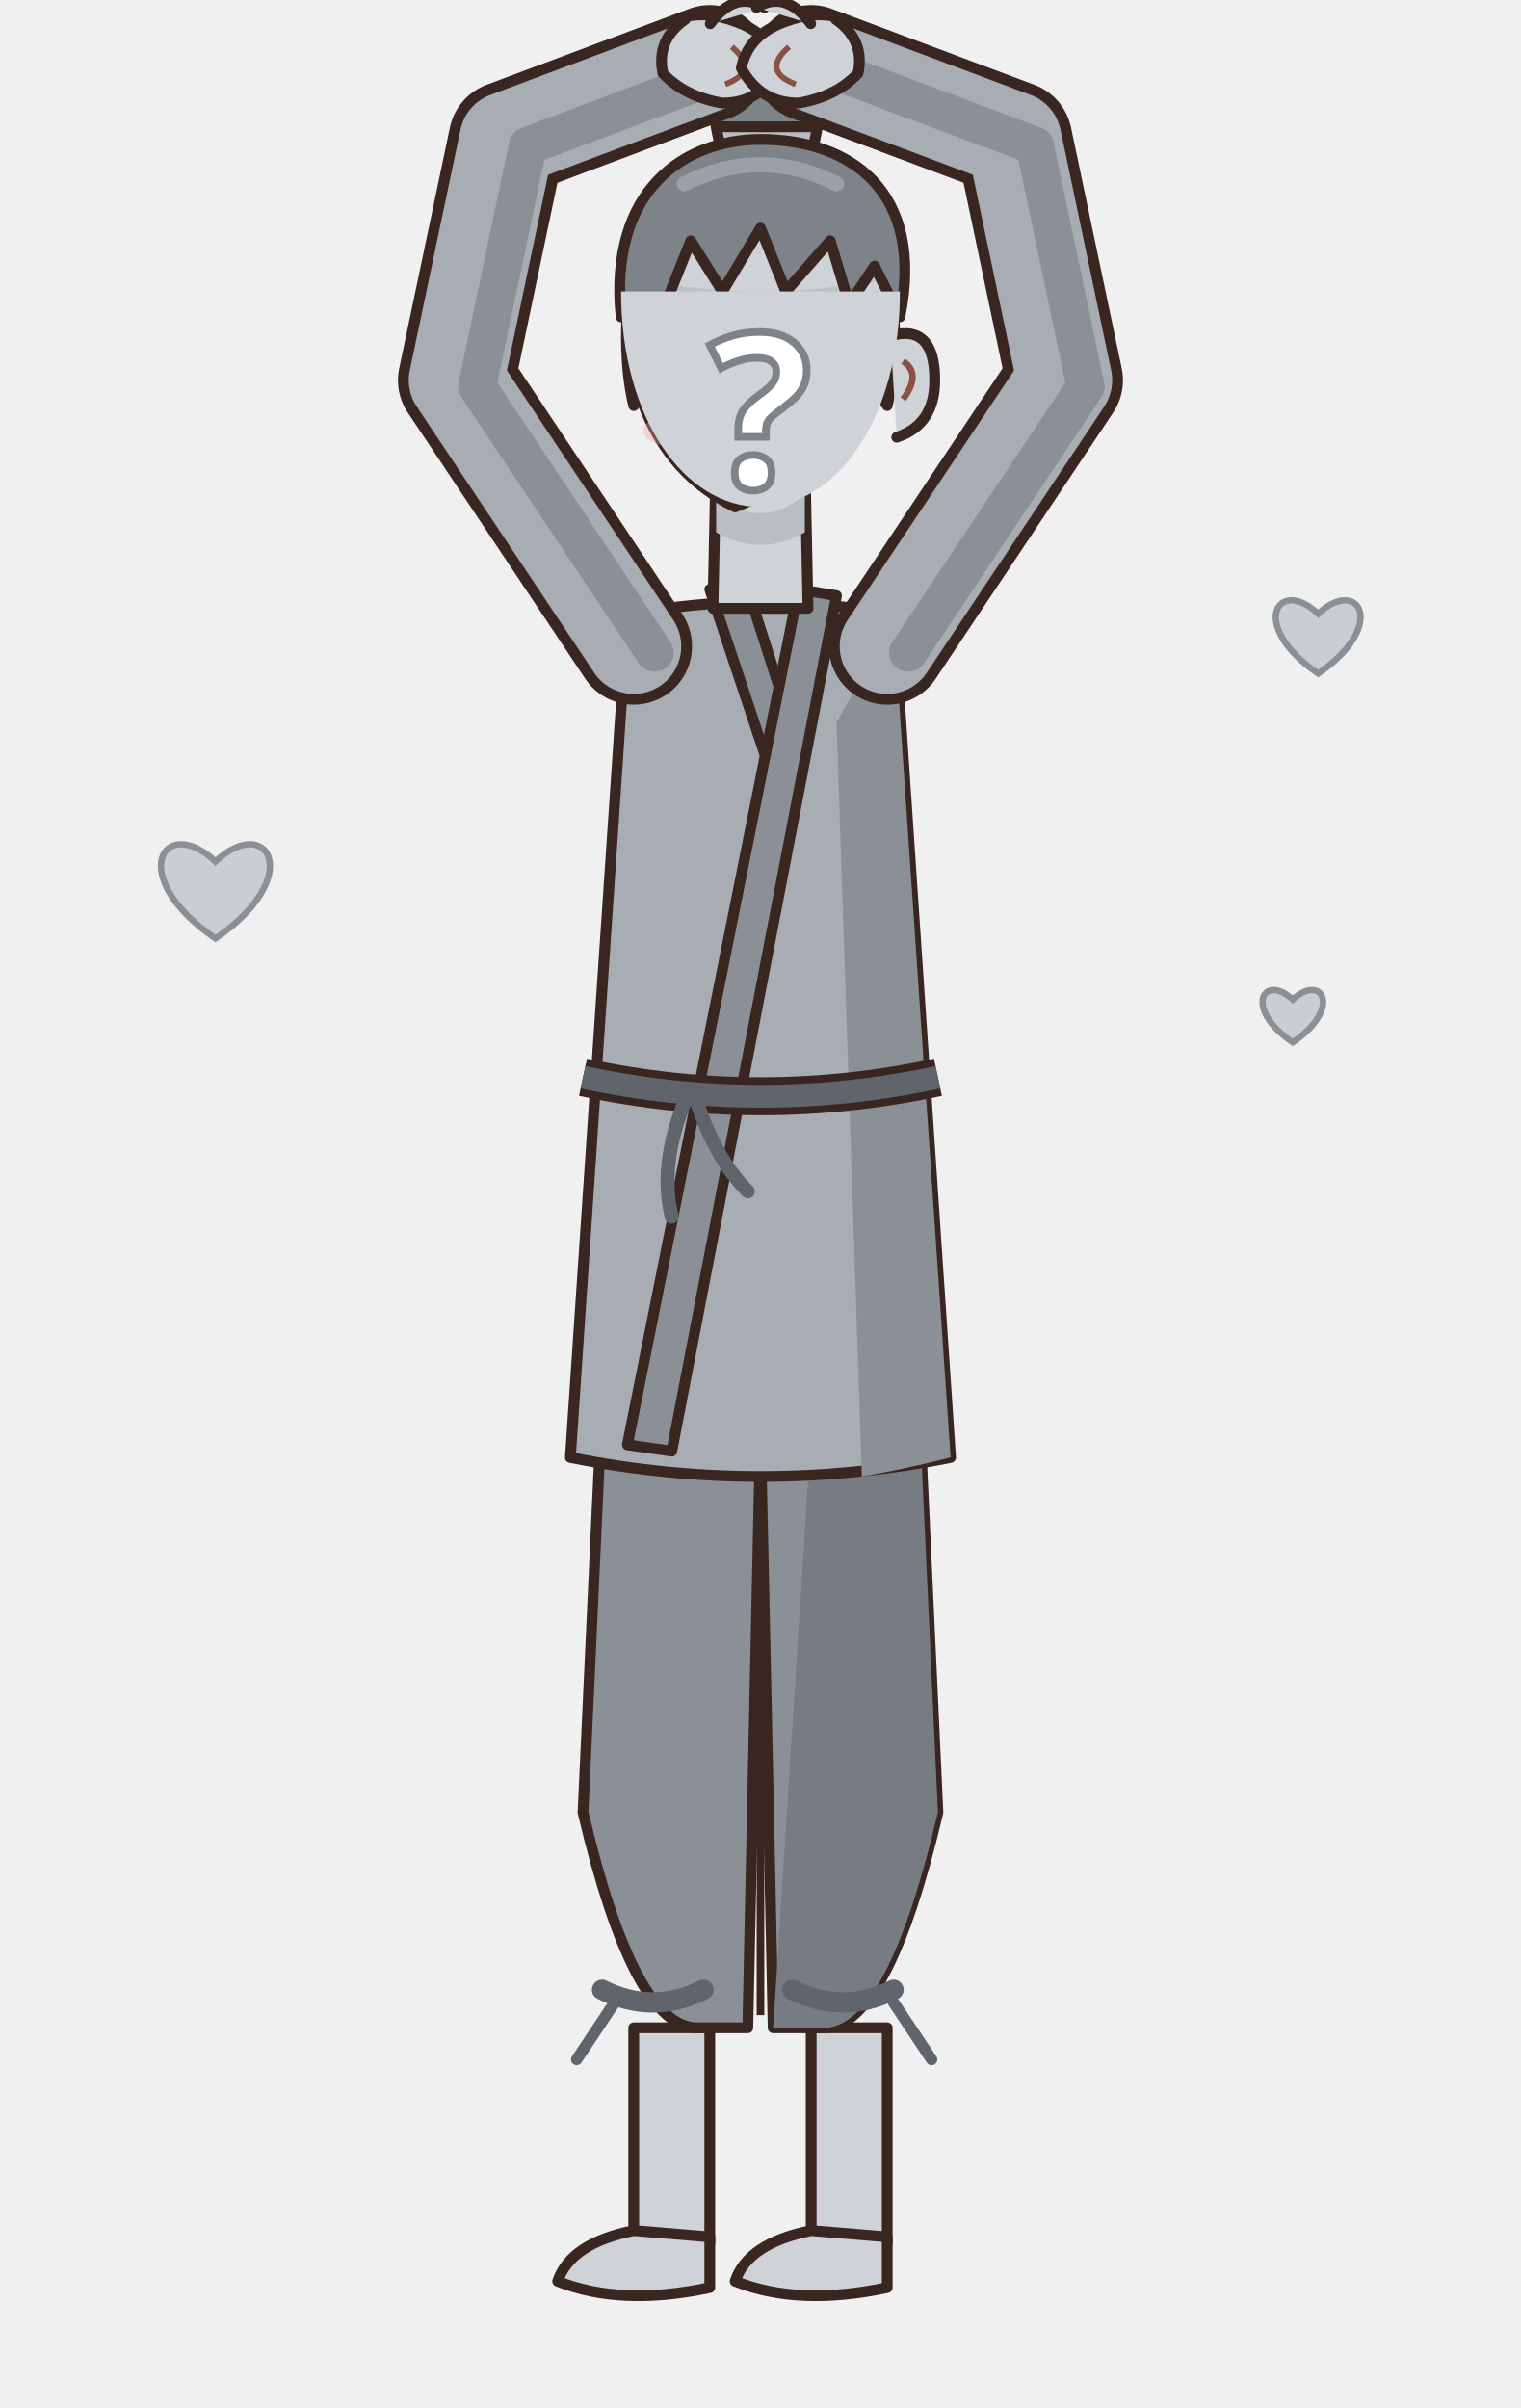
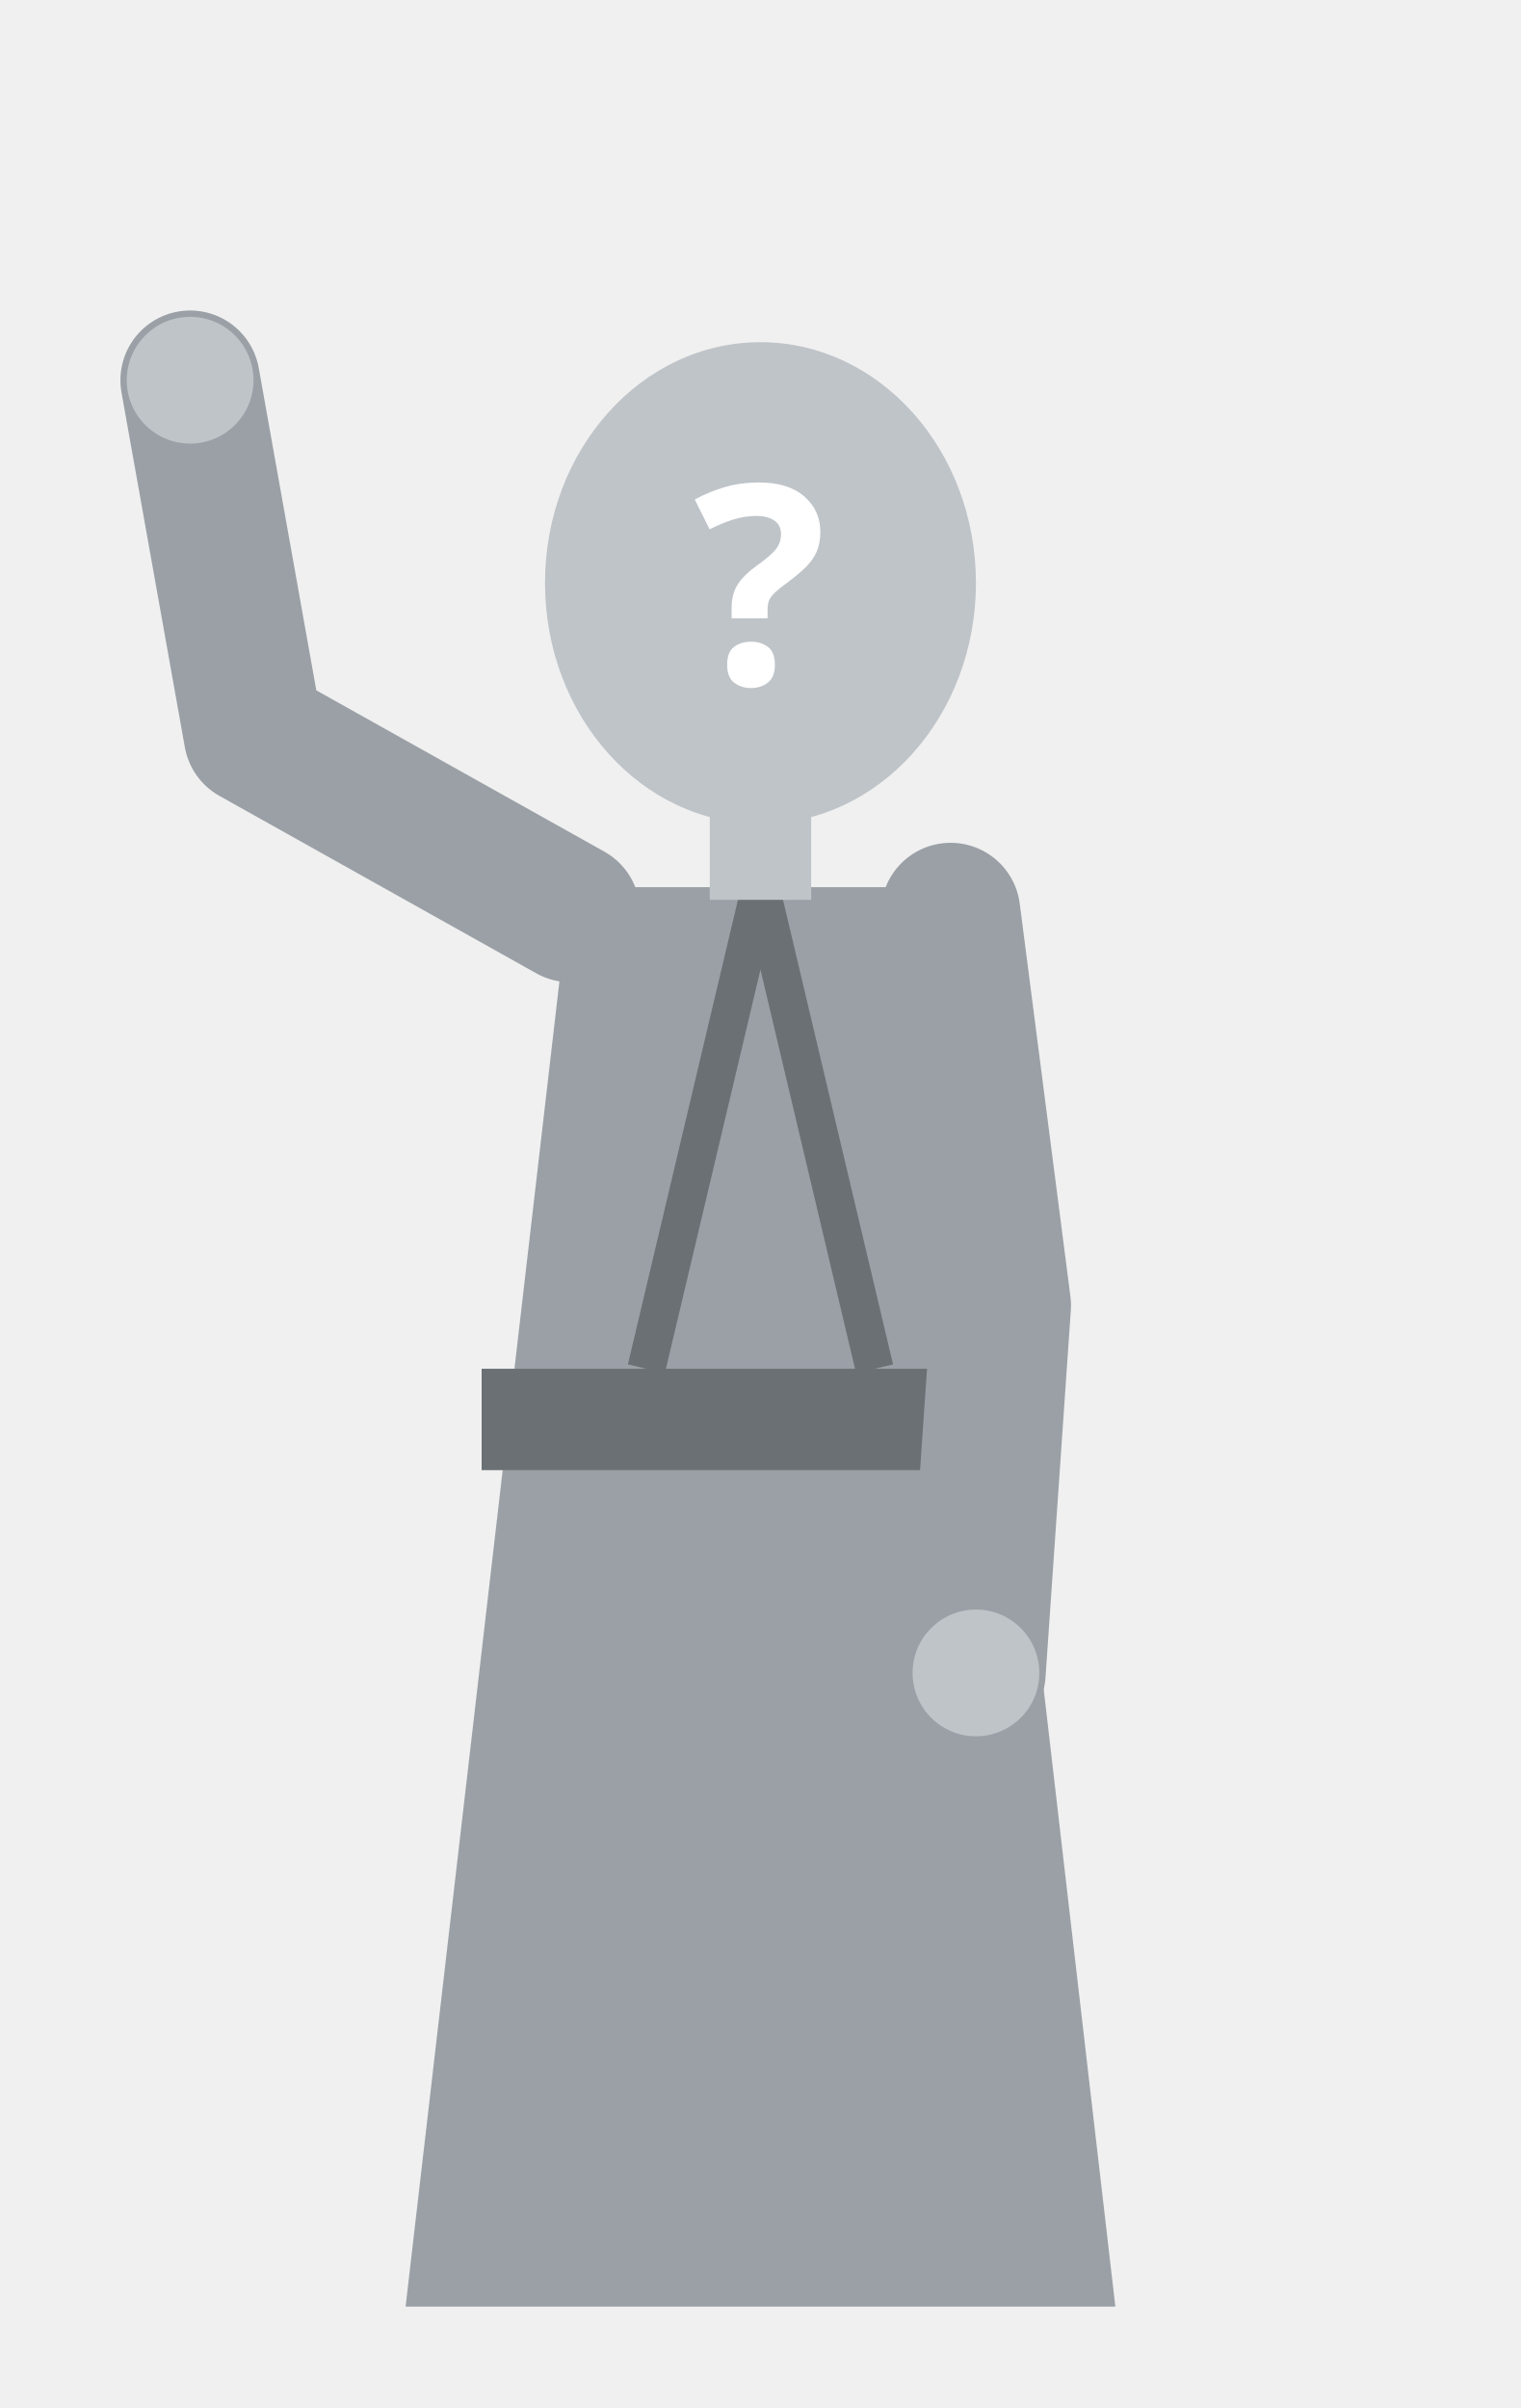
<svg xmlns="http://www.w3.org/2000/svg" width="240" height="380" viewBox="0 -20 240 380">
-   <defs>
-     <linearGradient id="iris" x1="0" y1="0" x2="0" y2="1">
-       <stop offset=".15" stop-color="#5a5e62" />
-       <stop offset="1" stop-color="#9aa0a6" />
-     </linearGradient>
-   </defs>
-   <path d="M100 300 L100 334 L112 334 L112 300 Z" fill="#cfd3d7" stroke="#3a2620" stroke-width="1.7" stroke-linejoin="round" stroke-linecap="round" />
-   <path d="M128 300 L128 334 L140 334 L140 300 Z" fill="#cfd3d7" stroke="#3a2620" stroke-width="1.7" stroke-linejoin="round" stroke-linecap="round" />
-   <path d="M100 332 q-10 2 -12 8 q10 4 24 1 v-8 z" fill="#cfd3d7" stroke="#3a2620" stroke-width="1.7" stroke-linejoin="round" stroke-linecap="round" />
-   <path d="M128 332 q-10 2 -12 8 q10 4 24 1 v-8 z" fill="#cfd3d7" stroke="#3a2620" stroke-width="1.7" stroke-linejoin="round" stroke-linecap="round" />
-   <path d="M96 180 L92 266 Q100 300 110 300 L118 300 L120 206 L122 300 L130 300 Q140 300 148 266 L144 180 Z" fill="#8a9096" stroke="#3a2620" stroke-width="1.7" stroke-linejoin="round" stroke-linecap="round" />
-   <path d="M128 206 L122 300 L130 300 Q140 300 148 266 L144 180 L136 184 Z" fill="#767c82" />
-   <path d="M120 206 V298" stroke="#3a2620" stroke-width="1.2" />
-   <path d="M95 294 q8 4 16 0 M125 294 q8 4 16 0" stroke="#5f656b" stroke-width="3.2" fill="none" stroke-linecap="round" />
-   <path d="M97 296 q-4 6 -6 9 M141 296 q4 6 6 9" stroke="#5f656b" stroke-width="1.8" fill="none" stroke-linecap="round" />
-   <path d="M99 77 Q120 73 141 77 L150 210 Q120 216 90 210 Z" fill="#a7adb3" stroke="#3a2620" stroke-width="1.7" stroke-linejoin="round" stroke-linecap="round" />
-   <path d="M132 94 L141 78 L150 210 Q142 212 136 213 Z" fill="#8a9096" />
-   <path d="M112 73 L121 100 L126 98 L118 73 Z" fill="#8a9096" stroke="#3a2620" stroke-width="1.7" stroke-linejoin="round" stroke-linecap="round" />
-   <path d="M126 73 L132 74 L106 209 L99 208 Z" fill="#8a9096" stroke="#3a2620" stroke-width="1.7" stroke-linejoin="round" stroke-linecap="round" />
-   <path d="M92 150 Q120 156 148 150" stroke="#3a2620" stroke-width="6" fill="none" />
-   <path d="M92 150 Q120 156 148 150" stroke="#5f656b" stroke-width="3.6" fill="none" />
-   <path d="M108 154 q-4 10 -2 18 M110 154 q3 9 8 14" stroke="#5f656b" stroke-width="2.2" fill="none" stroke-linecap="round" />
-   <path d="M113 52 L112.5 76 L127.5 76 L127 52 Z" fill="#cfd3d7" stroke="#3a2620" stroke-width="1.7" stroke-linejoin="round" stroke-linecap="round" />
-   <path d="M113 58 q7 6 14 0 v6 q-7 4 -14 0 z" fill="#b9bec3" />
-   <path d="M100 20 C98 32 99 40 100 44 L104 38 Z M140 20 C142 32 141 40 140 44 L136 38 Z" fill="#7d8389" stroke="#3a2620" stroke-width="1.7" stroke-linejoin="round" stroke-linecap="round" />
-   <path d="M140.5 33 q7 -2 7 7 q0 7 -6 9" fill="#cfd3d7" stroke="#3a2620" stroke-width="1.7" stroke-linejoin="round" stroke-linecap="round" />
-   <path d="M142.5 37 q3 2 0 6" stroke="#8a5040" stroke-width="1" fill="none" />
-   <path d="M99 24 C98 41 103.6 54 116 60 C131.6 54 142 41 141 24 C141 4 99 4 99 24 Z" fill="#cfd3d7" stroke="#3a2620" stroke-width="1.7" stroke-linejoin="round" stroke-linecap="round" />
-   <path d="M101 24 q19 9 38 0 q-19 4 -38 0 z" fill="#b9bec3" opacity=".8" />
-   <g transform="translate(107 38) scale(0.861 1.05)">
-     <path d="M-6.5 -4 q6.5 -3 13 0 v9 q-6.5 3 -13 0 z" fill="#fffaf4" />
-     <ellipse cx="-0.8" cy="0.5" rx="4.4" ry="6" fill="url(#iris)" />
-     <ellipse cx="-0.8" cy="2.6" rx="3.2" ry="3" fill="#ffffff" opacity=".22" />
-     <ellipse cx="-0.8" cy="0.8" rx="2" ry="3" fill="#1c100c" />
-     <circle cx="-2.4" cy="-2" r="1.6" fill="#fff" />
-     <circle cx="1" cy="3" r=".8" fill="#fff" />
-     <path d="M-7.5 -3.5 q7 -3.5 14 -0.5 " stroke="#3a2620" stroke-width="2.1" fill="none" stroke-linecap="round" />
-     <path d="M-4 5.5 q4 1.2 8 0" stroke="#3a2620" stroke-width=".9" fill="none" opacity=".7" />
-   </g>
-   <g transform="translate(126.6 38) scale(1.05 1.05)">
-     <path d="M-6.5 -4 q6.5 -3 13 0 v9 q-6.5 3 -13 0 z" fill="#fffaf4" />
-     <ellipse cx="-0.8" cy="0.5" rx="4.4" ry="6" fill="url(#iris)" />
-     <ellipse cx="-0.8" cy="2.6" rx="3.2" ry="3" fill="#ffffff" opacity=".22" />
-     <ellipse cx="-0.8" cy="0.8" rx="2" ry="3" fill="#1c100c" />
-     <circle cx="-2.4" cy="-2" r="1.6" fill="#fff" />
-     <circle cx="1" cy="3" r=".8" fill="#fff" />
-     <path d="M-7.5 -3.5 q7 -3.5 14 -0.5 " stroke="#3a2620" stroke-width="2.1" fill="none" stroke-linecap="round" />
-     <path d="M-4 5.5 q4 1.2 8 0" stroke="#3a2620" stroke-width=".9" fill="none" opacity=".7" />
-   </g>
-   <path d="M102 29 q5 -2.5 10 0" stroke="#7d8389" stroke-width="1.9" fill="none" stroke-linecap="round" />
-   <path d="M131.6 29 q-5 -2.5 -10 0" stroke="#7d8389" stroke-width="1.9" fill="none" stroke-linecap="round" />
-   <path d="M113.5 44 l-1.8 4.5 l2.2 .6" stroke="#8a5040" stroke-width="1.1" fill="none" stroke-linecap="round" stroke-linejoin="round" />
-   <path d="M110.5 52 q5 7 10 0 z" fill="#b8545a" stroke="#8a5040" stroke-width="1.2" stroke-linejoin="round" />
-   <path d="M113 55.5 q2.5 1.5 5 0" stroke="#f08b90" stroke-width="1.4" fill="none" />
-   <ellipse cx="107" cy="48" rx="5.5" ry="2.6" fill="#f4a0a0" opacity="0.35" />
-   <path d="M104 49 l2 -2.4 M107 49 l2 -2.4 M110 49 l2 -2.4" stroke="#e07a7a" stroke-width=".8" opacity="0.35" />
-   <ellipse cx="126.6" cy="48" rx="5.5" ry="2.6" fill="#f4a0a0" opacity="0.35" />
-   <path d="M123.6 49 l2 -2.4 M126.6 49 l2 -2.4 M129.6 49 l2 -2.4" stroke="#e07a7a" stroke-width=".8" opacity="0.35" />
-   <ellipse cx="121" cy="-4" rx="9" ry="8" fill="#7d8389" stroke="#3a2620" stroke-width="1.7" stroke-linejoin="round" stroke-linecap="round" />
-   <path d="M113 0 h16 l-1 5 h-14 z" fill="#b8bdc2" stroke="#3a2620" stroke-width="1.7" stroke-linejoin="round" stroke-linecap="round" />
-   <path d="M98 30 C96 10 108 2 120 2 C134 2 146 10 142 30 L138 22 L134 28 L131 18 L124 26 L120 16 L114 26 L109 18 L105 28 Z" fill="#7d8389" stroke="#3a2620" stroke-width="1.7" stroke-linejoin="round" stroke-linecap="round" />
-   <path d="M108 9 q12 -6 24 0" stroke="#9aa0a6" stroke-width="2.4" fill="none" stroke-linecap="round" />
-   <polyline points="100,82 72,40 80,2 112,-10" fill="none" stroke="#3a2620" stroke-width="18.4" stroke-linecap="round" stroke-linejoin="round" />
-   <polyline points="100,82 72,40 80,2 112,-10" fill="none" stroke="#a7adb3" stroke-width="15" stroke-linecap="round" stroke-linejoin="round" />
-   <polyline points="103.3,83 75.3,41 83.3,3 115.3,-9" fill="none" stroke="#8a9096" stroke-width="6" stroke-linecap="round" stroke-linejoin="round" />
-   <polyline points="140,82 168,40 160,2 128,-10" fill="none" stroke="#3a2620" stroke-width="18.4" stroke-linecap="round" stroke-linejoin="round" />
-   <polyline points="140,82 168,40 160,2 128,-10" fill="none" stroke="#a7adb3" stroke-width="15" stroke-linecap="round" stroke-linejoin="round" />
-   <polyline points="143.3,83 171.3,41 163.3,3 131.3,-9" fill="none" stroke="#8a9096" stroke-width="6" stroke-linecap="round" stroke-linejoin="round" />
-   <g transform="translate(113 -10) rotate(10) scale(1 1)">
-     <path d="M-7 -6 q4 -2 9 -1 q6 1 8 6 q-2 6 -8 7 q-6 0 -10 -3 q-2 -5 2 -9 z" fill="#cfd3d7" stroke="#3a2620" stroke-width="1.7" stroke-linejoin="round" stroke-linecap="round" />
-     <path d="M-2 -6 q3 -6 8 -4" fill="#cfd3d7" stroke="#3a2620" stroke-width="1.7" stroke-linejoin="round" stroke-linecap="round" />
-     <path d="M2 -3 q5 3 0 6" stroke="#8a5040" stroke-width="0.9" fill="none" />
-   </g>
-   <g transform="translate(127 -10) rotate(170) scale(1 -1)">
-     <path d="M-7 -6 q4 -2 9 -1 q6 1 8 6 q-2 6 -8 7 q-6 0 -10 -3 q-2 -5 2 -9 z" fill="#cfd3d7" stroke="#3a2620" stroke-width="1.7" stroke-linejoin="round" stroke-linecap="round" />
-     <path d="M-2 -6 q3 -6 8 -4" fill="#cfd3d7" stroke="#3a2620" stroke-width="1.7" stroke-linejoin="round" stroke-linecap="round" />
-     <path d="M2 -3 q5 3 0 6" stroke="#8a5040" stroke-width="0.9" fill="none" />
-   </g>
-   <path d="M34 128.1 C19.6 118.2 25.9 108.3 34 115.95 C42.1 108.3 48.4 118.2 34 128.1 Z" fill="#c9ced3" stroke="#8a9096" stroke-width="1" />
-   <path d="M208 86.3 C196.8 78.6 201.7 70.9 208 76.85 C214.3 70.9 219.2 78.6 208 86.3 Z" fill="#c9ced3" stroke="#8a9096" stroke-width="1" />
-   <path d="M204 144.5 C196 139 199.5 133.5 204 137.75 C208.5 133.5 212 139 204 144.5 Z" fill="#c9ced3" stroke="#8a9096" stroke-width="1" />
-   <path d="M98 26 C98 46 108 60 120 60 C132 60 142 46 142 26 Z" fill="#cfd3d7" transform="translate(0 0)" />
-   <text x="120" y="57" font-size="34" font-family="sans-serif" font-weight="bold" fill="#ffffff" stroke="#7d8389" stroke-width="1.2" text-anchor="middle">?</text>
+   <path d="M90 120 L150 120 L176 344 L64 344 Z" fill="#9aa0a6" />
+   <path d="M120 120 L102 196 M120 120 L138 196" stroke="#6b7075" stroke-width="6" fill="none" />
+   <rect x="76" y="196" width="88" height="16" fill="#6b7075" />
+   <rect x="112" y="100" width="16" height="22" fill="#bfc4c9" />
+   <ellipse cx="120" cy="72" rx="34" ry="38" fill="#bfc4c9" />
+   <text x="120" y="88" font-size="44" font-family="sans-serif" font-weight="bold" fill="#fff" text-anchor="middle">?</text>
+   <polyline points="90,124 40,96 30,40" fill="none" stroke="#9aa0a6" stroke-width="22" stroke-linecap="round" stroke-linejoin="round" />
+   <circle cx="30" cy="40" r="10" fill="#bfc4c9" />
+   <polyline points="150,124 158,186 154,244" fill="none" stroke="#9aa0a6" stroke-width="22" stroke-linecap="round" stroke-linejoin="round" />
+   <circle cx="154" cy="244" r="10" fill="#bfc4c9" />
</svg>
